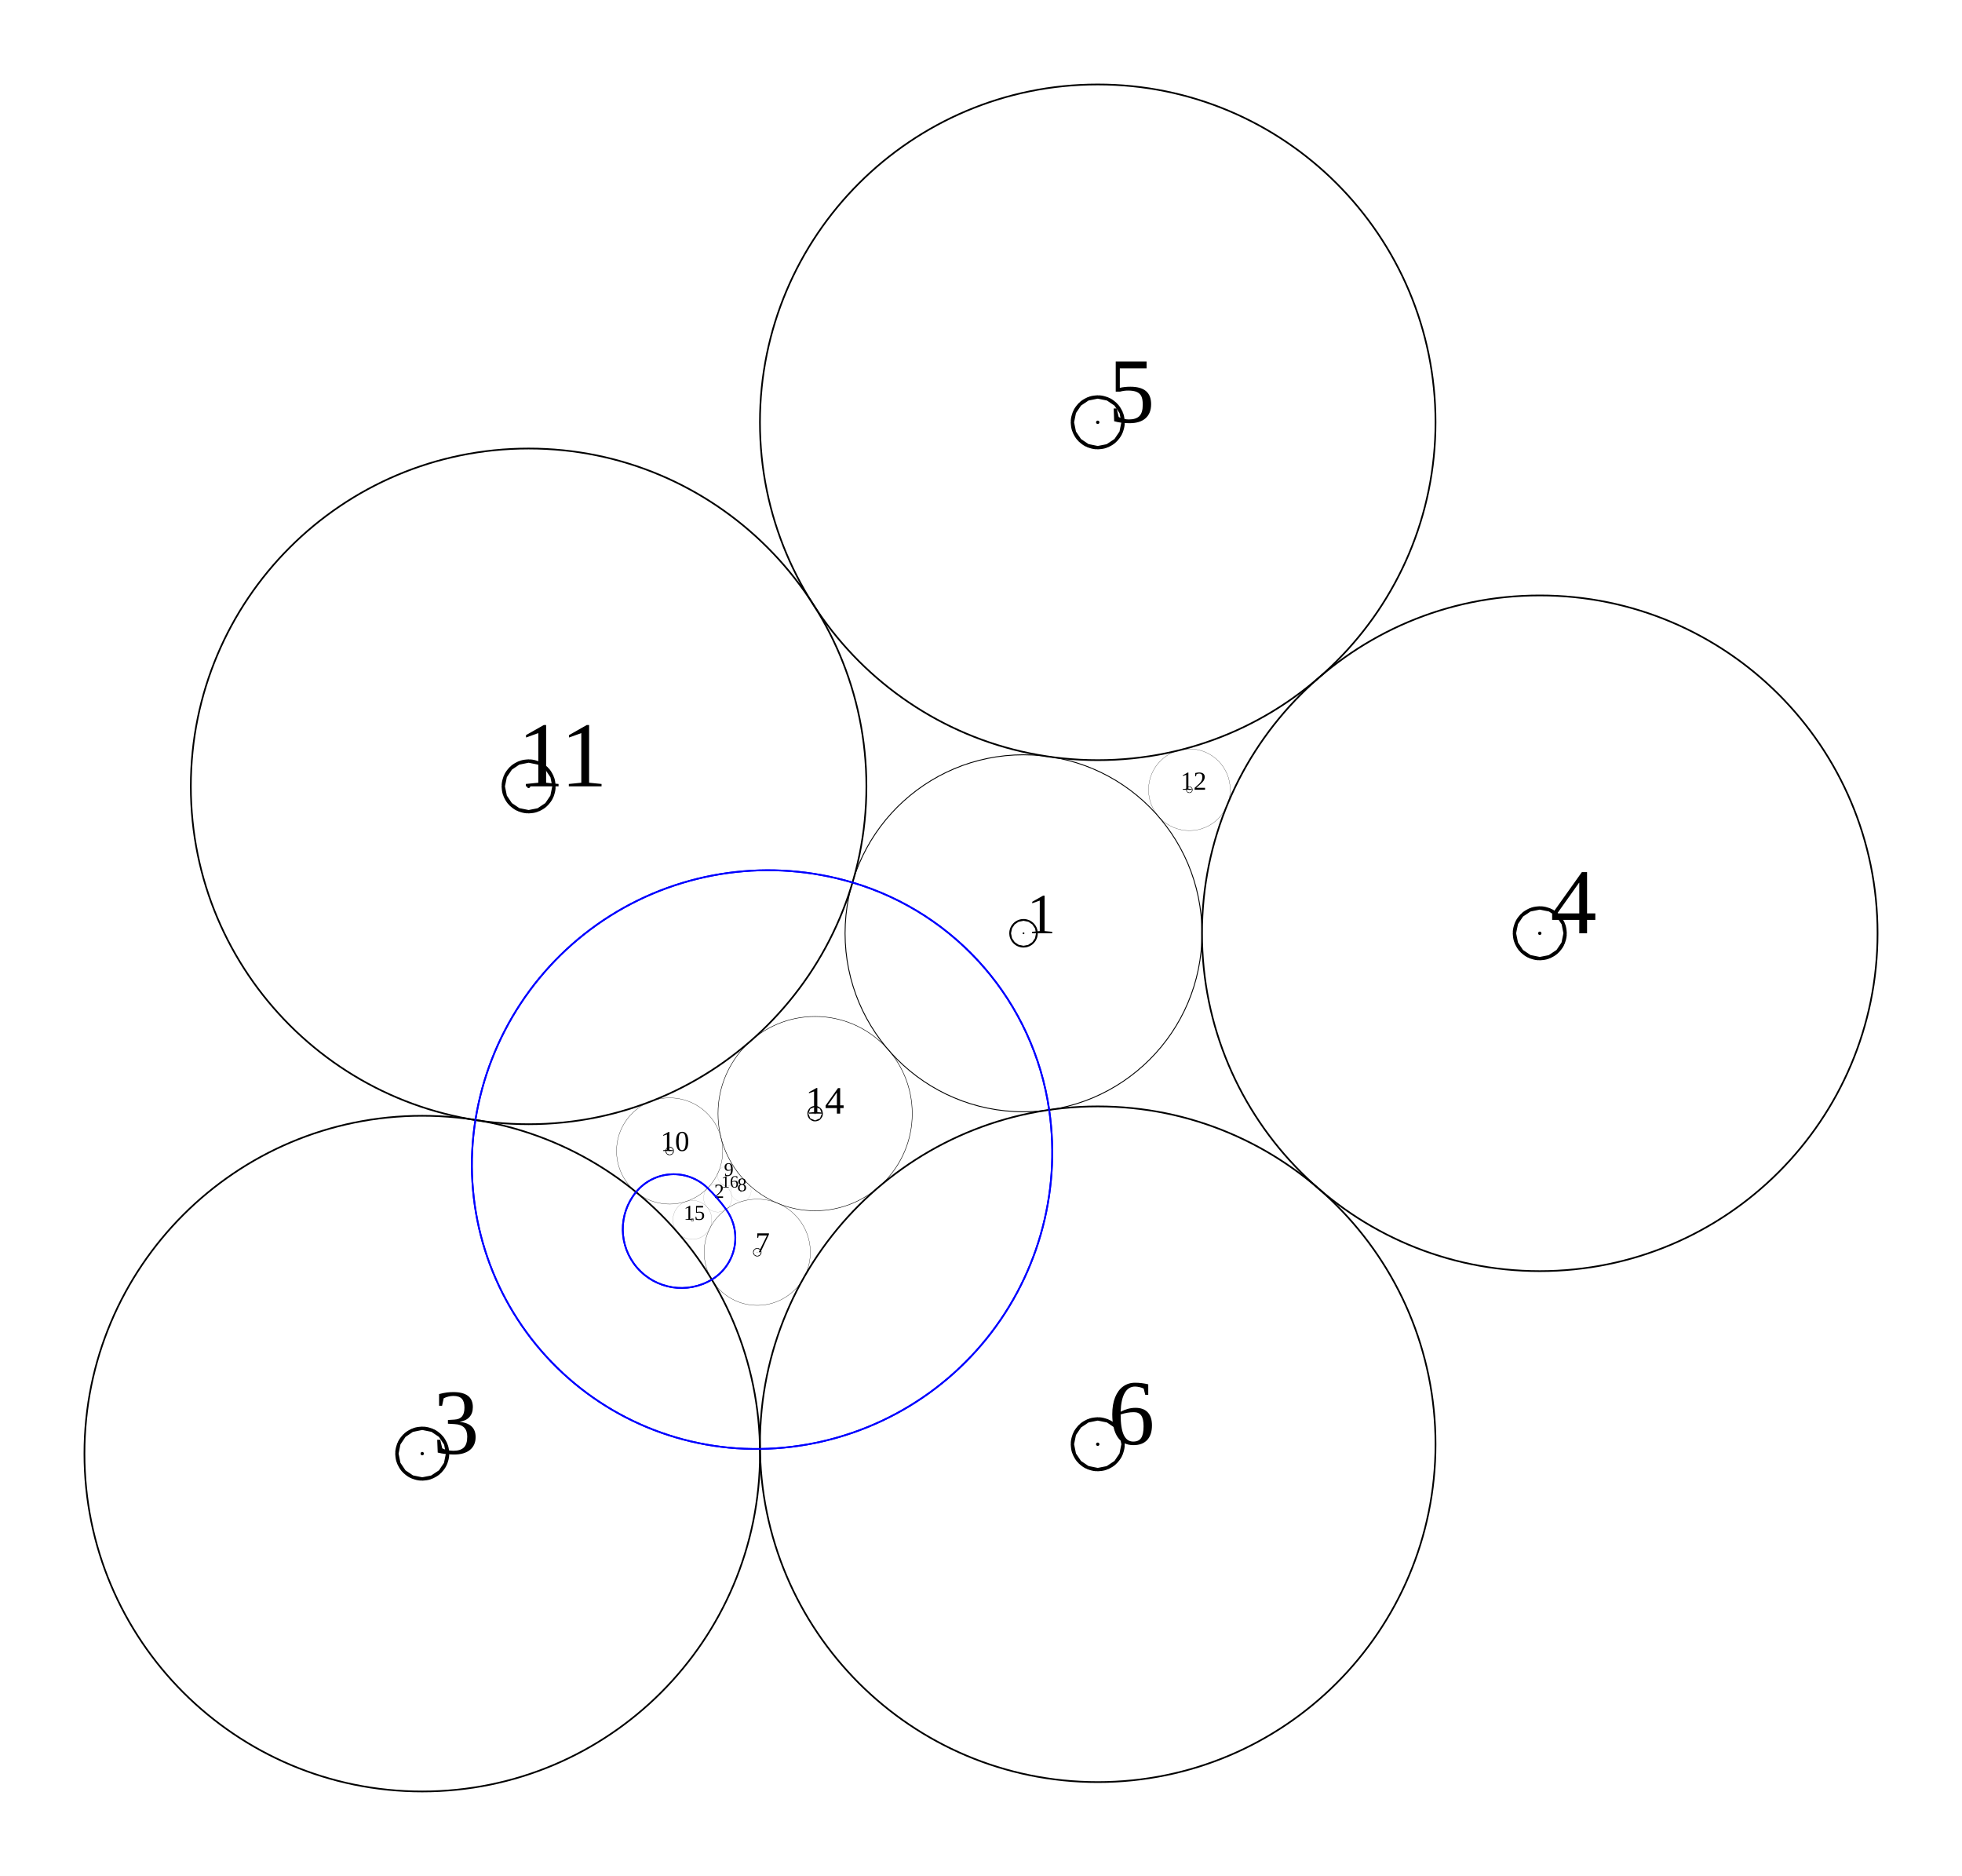
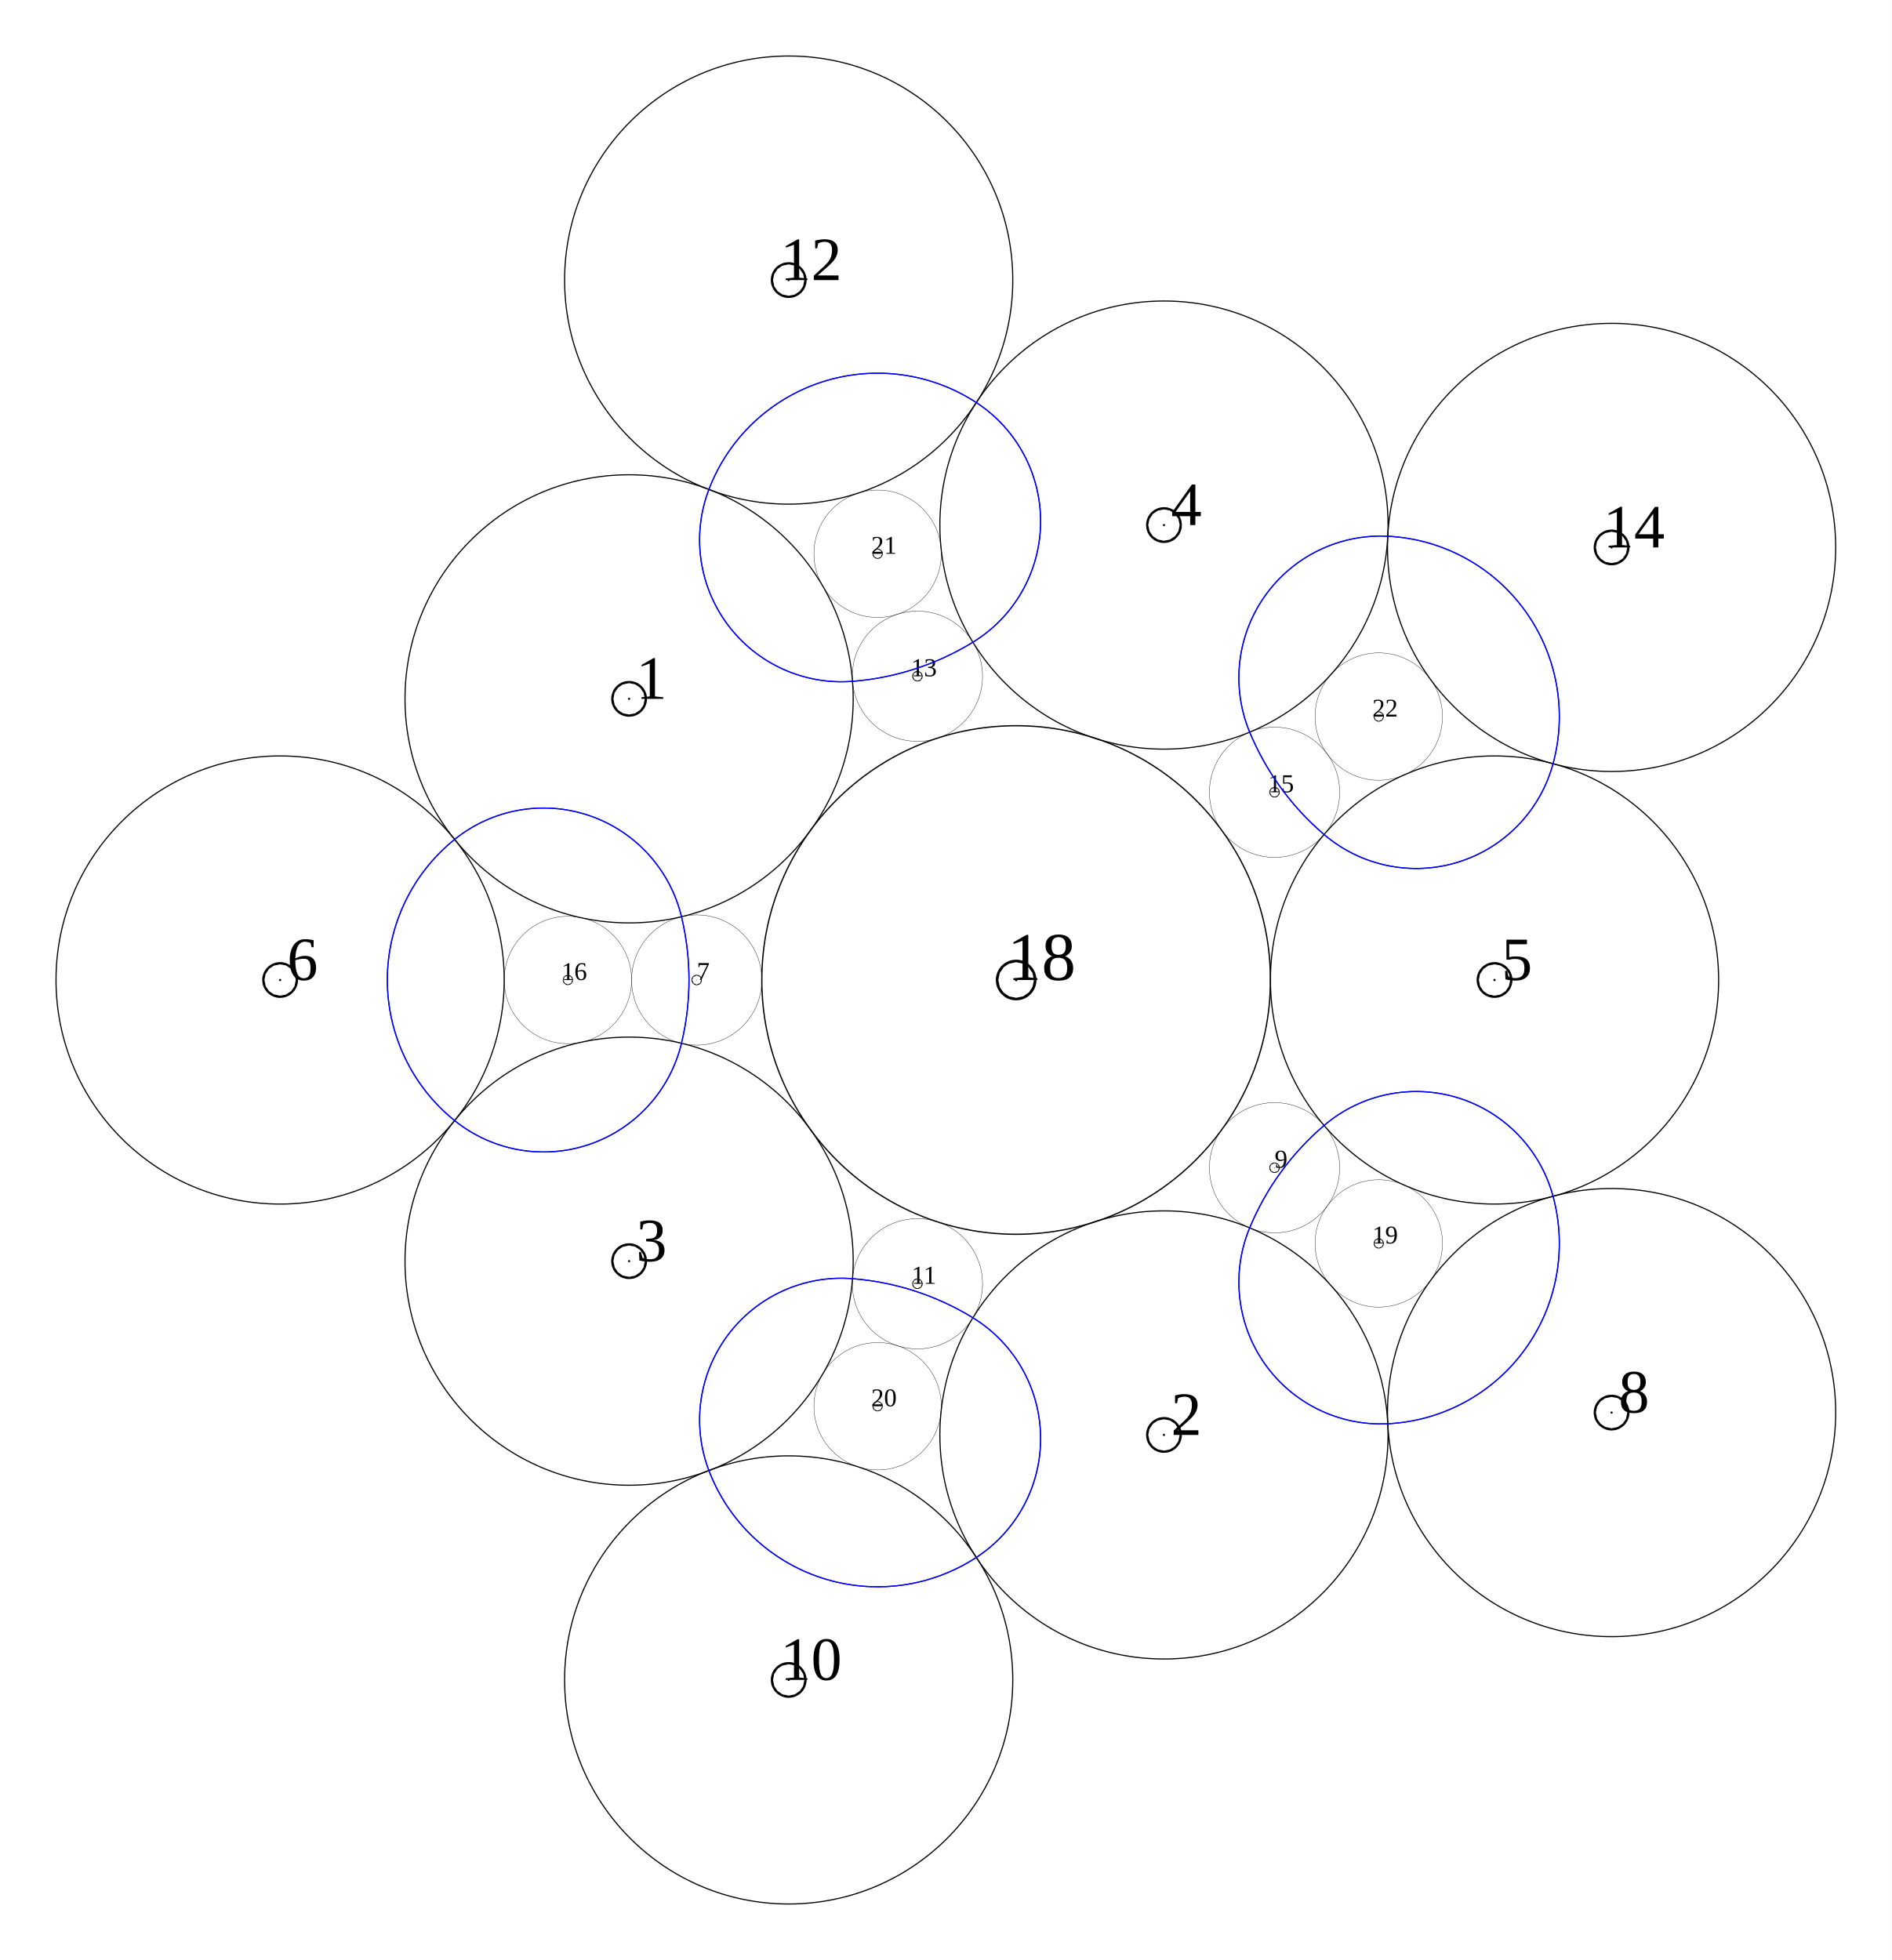
- <svg xmlns="http://www.w3.org/2000/svg" baseProfile="full" height="1110.533" version="1.1" viewBox="0,0,1161.687,1110.533" width="1161.687">
+ <svg xmlns="http://www.w3.org/2000/svg" baseProfile="full" height="1749.499" version="1.1" viewBox="0,0,1688.344,1749.499" width="1688.344">
  <defs />
-   <rect fill="white" height="1110.533" width="1161.687" x="0" y="0" />
-   <circle cx="649.961" cy="250" fill="none" r="200" stroke="black" stroke-width="1" />
-   <circle cx="649.961" cy="250" fill="black" r="1" stroke="black" stroke-width="30" />
-   <text fill="black" font-size="55px" text-anchor="middle" x="669.961" y="250">5</text>
-   <circle cx="911.687" cy="552.49" fill="none" r="200" stroke="black" stroke-width="1" />
-   <circle cx="911.687" cy="552.49" fill="black" r="1" stroke="black" stroke-width="30" />
-   <text fill="black" font-size="55px" text-anchor="middle" x="931.687" y="552.49">4</text>
-   <circle cx="649.961" cy="854.979" fill="none" r="200" stroke="black" stroke-width="1" />
-   <circle cx="649.961" cy="854.979" fill="black" r="1" stroke="black" stroke-width="30" />
-   <text fill="black" font-size="55px" text-anchor="middle" x="669.961" y="854.979">6</text>
-   <circle cx="312.991" cy="465.524" fill="none" r="200" stroke="black" stroke-width="1" />
-   <circle cx="312.991" cy="465.524" fill="black" r="1" stroke="black" stroke-width="30" />
-   <text fill="black" font-size="55px" text-anchor="middle" x="332.991" y="465.524">11</text>
-   <circle cx="250.0" cy="860.533" fill="none" r="200" stroke="black" stroke-width="1" />
-   <circle cx="250.0" cy="860.533" fill="black" r="1" stroke="black" stroke-width="30" />
-   <text fill="black" font-size="55px" text-anchor="middle" x="270.0" y="860.533">3</text>
-   <circle cx="606.022" cy="552.49" fill="none" r="105.664" stroke="black" stroke-width="0.528" />
-   <circle cx="606.022" cy="552.49" fill="black" r="0.528" stroke="black" stroke-width="15.85" />
-   <text fill="black" font-size="33.774px" text-anchor="middle" x="616.589" y="552.49">1</text>
-   <circle cx="424.966" cy="709.146" fill="none" r="8.353" stroke="black" stroke-width="0.042" />
-   <circle cx="424.966" cy="709.146" fill="black" r="0.042" stroke="black" stroke-width="1.253" />
-   <text fill="black" font-size="11.879px" text-anchor="middle" x="425.802" y="709.146">2</text>
-   <circle cx="448.364" cy="741.321" fill="none" r="31.43" stroke="black" stroke-width="0.157" />
-   <circle cx="448.364" cy="741.321" fill="black" r="0.157" stroke="black" stroke-width="4.715" />
-   <text fill="black" font-size="17.072px" text-anchor="middle" x="451.507" y="741.321">7</text>
-   <circle cx="438.748" cy="705.151" fill="none" r="5.996" stroke="black" stroke-width="0.03" />
-   <circle cx="438.748" cy="705.151" fill="black" r="0.03" stroke="black" stroke-width="0.899" />
-   <text fill="black" font-size="11.349px" text-anchor="middle" x="439.347" y="705.151">8</text>
-   <circle cx="430.901" cy="696.082" fill="none" r="5.996" stroke="black" stroke-width="0.03" />
-   <circle cx="430.901" cy="696.082" fill="black" r="0.03" stroke="black" stroke-width="0.899" />
-   <text fill="black" font-size="11.349px" text-anchor="middle" x="431.501" y="696.082">9</text>
-   <circle cx="396.489" cy="681.366" fill="none" r="31.43" stroke="black" stroke-width="0.157" />
-   <circle cx="396.489" cy="681.366" fill="black" r="0.157" stroke="black" stroke-width="4.715" />
-   <text fill="black" font-size="17.072px" text-anchor="middle" x="399.632" y="681.366">10</text>
-   <circle cx="704.221" cy="467.525" fill="none" r="24.19" stroke="black" stroke-width="0.121" />
-   <circle cx="704.221" cy="467.525" fill="black" r="0.121" stroke="black" stroke-width="3.628" />
-   <text fill="black" font-size="15.443px" text-anchor="middle" x="706.64" y="467.525">12</text>
-   <circle cx="482.63" cy="659.253" fill="none" r="57.504" stroke="black" stroke-width="0.288" />
-   <circle cx="482.63" cy="659.253" fill="black" r="0.288" stroke="black" stroke-width="8.626" />
-   <text fill="black" font-size="22.938px" text-anchor="middle" x="488.381" y="659.253">14</text>
-   <circle cx="409.947" cy="722.141" fill="none" r="11.508" stroke="black" stroke-width="0.058" />
-   <circle cx="409.947" cy="722.141" fill="black" r="0.058" stroke="black" stroke-width="1.726" />
-   <text fill="black" font-size="12.589px" text-anchor="middle" x="411.098" y="722.141">15</text>
-   <circle cx="432.059" cy="703.009" fill="none" r="1.027" stroke="black" stroke-width="0.005" />
-   <circle cx="432.059" cy="703.009" fill="black" r="0.005" stroke="black" stroke-width="0.154" />
-   <text fill="black" font-size="10.231px" text-anchor="middle" x="432.162" y="703.009">16</text>
-   <path d="M 421.424,757.511 A 34.771 34.771 0 0,1 376.595 705.699" fill="none" stroke="blue" stroke-width="1" />
-   <path d="M 376.595,705.699 A 28.791 28.791 0 0,1 418.988 703.313" fill="none" stroke="blue" stroke-width="1" />
-   <path d="M 418.988,703.313 A 98.578 98.578 0 0,1 429.879 715.901" fill="none" stroke="blue" stroke-width="1" />
-   <path d="M 429.879,715.901 A 28.791 28.791 0 0,1 421.424 757.511" fill="none" stroke="blue" stroke-width="1" />
-   <path d="M 449.981,857.756 A 168.249 168.249 0 0,1 281.495 663.029" fill="none" stroke="blue" stroke-width="1" />
-   <path d="M 281.495,663.029 A 175.49 175.49 0 0,1 504.725 522.427" fill="none" stroke="blue" stroke-width="1" />
-   <path d="M 504.725,522.427 A 165.205 165.205 0 0,1 621.212 657.056" fill="none" stroke="blue" stroke-width="1" />
-   <path d="M 621.212,657.056 A 175.49 175.49 0 0,1 449.981 857.756" fill="none" stroke="blue" stroke-width="1" />
-   <path d="M 281.495,663.029 A 168.249 168.249 0 0,0 449.981 857.756" fill="none" stroke="blue" stroke-width="1" />
-   <path d="M 449.981,857.756 A 175.49 175.49 0 0,0 621.212 657.056" fill="none" stroke="blue" stroke-width="1" />
-   <path d="M 621.212,657.056 A 165.205 165.205 0 0,0 504.725 522.427" fill="none" stroke="blue" stroke-width="1" />
-   <path d="M 504.725,522.427 A 175.49 175.49 0 0,0 281.495 663.029" fill="none" stroke="blue" stroke-width="1" />
-   <path d="M 376.595,705.699 A 34.771 34.771 0 0,0 421.424 757.511" fill="none" stroke="blue" stroke-width="1" />
-   <path d="M 421.424,757.511 A 28.791 28.791 0 0,0 429.879 715.901" fill="none" stroke="blue" stroke-width="1" />
-   <path d="M 429.879,715.901 A 98.578 98.578 0 0,0 418.988 703.313" fill="none" stroke="blue" stroke-width="1" />
-   <path d="M 418.988,703.313 A 28.791 28.791 0 0,0 376.595 705.699" fill="none" stroke="blue" stroke-width="1" />
+   <rect fill="white" height="1749.499" width="1688.344" x="0" y="0" />
+   <circle cx="703.907" cy="250.0" fill="none" r="200" stroke="black" stroke-width="1" />
+   <circle cx="703.907" cy="250.0" fill="black" r="1" stroke="black" stroke-width="30" />
+   <text fill="black" font-size="55px" text-anchor="middle" x="723.907" y="250.0">12</text>
+   <circle cx="561.472" cy="623.781" fill="none" r="200" stroke="black" stroke-width="1" />
+   <circle cx="561.472" cy="623.781" fill="black" r="1" stroke="black" stroke-width="30" />
+   <text fill="black" font-size="55px" text-anchor="middle" x="581.472" y="623.781">1</text>
+   <circle cx="1438.344" cy="488.633" fill="none" r="200" stroke="black" stroke-width="1" />
+   <circle cx="1438.344" cy="488.633" fill="black" r="1" stroke="black" stroke-width="30" />
+   <text fill="black" font-size="55px" text-anchor="middle" x="1458.344" y="488.633">14</text>
+   <circle cx="1038.842" cy="468.674" fill="none" r="200" stroke="black" stroke-width="1" />
+   <circle cx="1038.842" cy="468.674" fill="black" r="1" stroke="black" stroke-width="30" />
+   <text fill="black" font-size="55px" text-anchor="middle" x="1058.842" y="468.674">4</text>
+   <circle cx="1438.344" cy="1260.866" fill="none" r="200" stroke="black" stroke-width="1" />
+   <circle cx="1438.344" cy="1260.866" fill="black" r="1" stroke="black" stroke-width="30" />
+   <text fill="black" font-size="55px" text-anchor="middle" x="1458.344" y="1260.866">8</text>
+   <circle cx="1333.873" cy="874.749" fill="none" r="200" stroke="black" stroke-width="1" />
+   <circle cx="1333.873" cy="874.749" fill="black" r="1" stroke="black" stroke-width="30" />
+   <text fill="black" font-size="55px" text-anchor="middle" x="1353.873" y="874.749">5</text>
+   <circle cx="703.907" cy="1499.499" fill="none" r="200" stroke="black" stroke-width="1" />
+   <circle cx="703.907" cy="1499.499" fill="black" r="1" stroke="black" stroke-width="30" />
+   <text fill="black" font-size="55px" text-anchor="middle" x="723.907" y="1499.499">10</text>
+   <circle cx="1038.842" cy="1280.824" fill="none" r="200" stroke="black" stroke-width="1" />
+   <circle cx="1038.842" cy="1280.824" fill="black" r="1" stroke="black" stroke-width="30" />
+   <text fill="black" font-size="55px" text-anchor="middle" x="1058.842" y="1280.824">2</text>
+   <circle cx="250.0" cy="874.749" fill="none" r="200" stroke="black" stroke-width="1" />
+   <circle cx="250.0" cy="874.749" fill="black" r="1" stroke="black" stroke-width="30" />
+   <text fill="black" font-size="55px" text-anchor="middle" x="270.0" y="874.749">6</text>
+   <circle cx="561.472" cy="1125.718" fill="none" r="200" stroke="black" stroke-width="1" />
+   <circle cx="561.472" cy="1125.718" fill="black" r="1" stroke="black" stroke-width="30" />
+   <text fill="black" font-size="55px" text-anchor="middle" x="581.472" y="1125.718">3</text>
+   <circle cx="621.809" cy="874.749" fill="none" r="58.119" stroke="black" stroke-width="0.291" />
+   <circle cx="621.809" cy="874.749" fill="black" r="0.291" stroke="black" stroke-width="8.718" />
+   <text fill="black" font-size="23.077px" text-anchor="middle" x="627.62" y="874.749">7</text>
+   <circle cx="1137.544" cy="1042.322" fill="none" r="58.119" stroke="black" stroke-width="0.291" />
+   <circle cx="1137.544" cy="1042.322" fill="black" r="0.291" stroke="black" stroke-width="8.718" />
+   <text fill="black" font-size="23.077px" text-anchor="middle" x="1143.356" y="1042.322">9</text>
+   <circle cx="818.802" cy="1145.888" fill="none" r="58.119" stroke="black" stroke-width="0.291" />
+   <circle cx="818.802" cy="1145.888" fill="black" r="0.291" stroke="black" stroke-width="8.718" />
+   <text fill="black" font-size="23.077px" text-anchor="middle" x="824.614" y="1145.888">11</text>
+   <circle cx="818.802" cy="603.611" fill="none" r="58.119" stroke="black" stroke-width="0.291" />
+   <circle cx="818.802" cy="603.611" fill="black" r="0.291" stroke="black" stroke-width="8.718" />
+   <text fill="black" font-size="23.077px" text-anchor="middle" x="824.614" y="603.611">13</text>
+   <circle cx="1137.544" cy="707.177" fill="none" r="58.119" stroke="black" stroke-width="0.291" />
+   <circle cx="1137.544" cy="707.177" fill="black" r="0.291" stroke="black" stroke-width="8.718" />
+   <text fill="black" font-size="23.077px" text-anchor="middle" x="1143.356" y="707.177">15</text>
+   <circle cx="506.845" cy="874.749" fill="none" r="56.845" stroke="black" stroke-width="0.284" />
+   <circle cx="506.845" cy="874.749" fill="black" r="0.284" stroke="black" stroke-width="8.527" />
+   <text fill="black" font-size="22.79px" text-anchor="middle" x="512.529" y="874.749">16</text>
+   <circle cx="906.9" cy="874.749" fill="none" r="226.973" stroke="black" stroke-width="1.135" />
+   <circle cx="906.9" cy="874.749" fill="black" r="1.135" stroke="black" stroke-width="34.046" />
+   <text fill="black" font-size="61.069px" text-anchor="middle" x="929.598" y="874.749">18</text>
+   <circle cx="1230.552" cy="1109.896" fill="none" r="56.845" stroke="black" stroke-width="0.284" />
+   <circle cx="1230.552" cy="1109.896" fill="black" r="0.284" stroke="black" stroke-width="8.527" />
+   <text fill="black" font-size="22.79px" text-anchor="middle" x="1236.237" y="1109.896">19</text>
+   <circle cx="783.276" cy="1255.225" fill="none" r="56.845" stroke="black" stroke-width="0.284" />
+   <circle cx="783.276" cy="1255.225" fill="black" r="0.284" stroke="black" stroke-width="8.527" />
+   <text fill="black" font-size="22.79px" text-anchor="middle" x="788.961" y="1255.225">20</text>
+   <circle cx="783.276" cy="494.274" fill="none" r="56.845" stroke="black" stroke-width="0.284" />
+   <circle cx="783.276" cy="494.274" fill="black" r="0.284" stroke="black" stroke-width="8.527" />
+   <text fill="black" font-size="22.79px" text-anchor="middle" x="788.961" y="494.274">21</text>
+   <circle cx="1230.552" cy="639.603" fill="none" r="56.845" stroke="black" stroke-width="0.284" />
+   <circle cx="1230.552" cy="639.603" fill="black" r="0.284" stroke="black" stroke-width="8.527" />
+   <text fill="black" font-size="22.79px" text-anchor="middle" x="1236.237" y="639.603">22</text>
+   <path d="M 405.736,1000.233 A 126.577 126.577 0 0,0 608.223 931.258" fill="none" stroke="blue" stroke-width="1" />
+   <path d="M 608.223,931.258 A 241.746 241.746 0 0,0 608.223 818.24" fill="none" stroke="blue" stroke-width="1" />
+   <path d="M 608.223,818.24 A 126.577 126.577 0 0,0 405.736 749.265" fill="none" stroke="blue" stroke-width="1" />
+   <path d="M 405.736,749.265 A 161.15 161.15 0 0,0 405.736 1000.233" fill="none" stroke="blue" stroke-width="1" />
+   <path d="M 760.861,608.153 A 126.577 126.577 0 0,1 632.69 436.891" fill="none" stroke="blue" stroke-width="1" />
+   <path d="M 632.69,436.891 A 161.15 161.15 0 0,1 871.375 359.337" fill="none" stroke="blue" stroke-width="1" />
+   <path d="M 871.375,359.337 A 126.577 126.577 0 0,1 868.347 573.228" fill="none" stroke="blue" stroke-width="1" />
+   <path d="M 868.347,573.228 A 241.746 241.746 0 0,1 760.861 608.153" fill="none" stroke="blue" stroke-width="1" />
+   <path d="M 632.69,436.891 A 126.577 126.577 0 0,0 760.861 608.153" fill="none" stroke="blue" stroke-width="1" />
+   <path d="M 760.861,608.153 A 241.746 241.746 0 0,0 868.347 573.228" fill="none" stroke="blue" stroke-width="1" />
+   <path d="M 868.347,573.228 A 126.577 126.577 0 0,0 871.375 359.337" fill="none" stroke="blue" stroke-width="1" />
+   <path d="M 871.375,359.337 A 161.15 161.15 0 0,0 632.69 436.891" fill="none" stroke="blue" stroke-width="1" />
+   <path d="M 1115.32,653.474 A 126.577 126.577 0 0,1 1238.593 478.654" fill="none" stroke="blue" stroke-width="1" />
+   <path d="M 1238.593,478.654 A 161.15 161.15 0 0,1 1386.108 681.691" fill="none" stroke="blue" stroke-width="1" />
+   <path d="M 1386.108,681.691 A 126.577 126.577 0 0,1 1181.751 744.908" fill="none" stroke="blue" stroke-width="1" />
+   <path d="M 1181.751,744.908 A 241.746 241.746 0 0,1 1115.32 653.474" fill="none" stroke="blue" stroke-width="1" />
+   <path d="M 1181.751,1004.591 A 126.577 126.577 0 0,1 1386.108 1067.808" fill="none" stroke="blue" stroke-width="1" />
+   <path d="M 1386.108,1067.808 A 161.15 161.15 0 0,1 1238.593 1270.845" fill="none" stroke="blue" stroke-width="1" />
+   <path d="M 1238.593,1270.845 A 126.577 126.577 0 0,1 1115.32 1096.024" fill="none" stroke="blue" stroke-width="1" />
+   <path d="M 1115.32,1096.024 A 241.746 241.746 0 0,1 1181.751 1004.591" fill="none" stroke="blue" stroke-width="1" />
+   <path d="M 1238.593,478.654 A 126.577 126.577 0 0,0 1115.32 653.474" fill="none" stroke="blue" stroke-width="1" />
+   <path d="M 1115.32,653.474 A 241.746 241.746 0 0,0 1181.751 744.908" fill="none" stroke="blue" stroke-width="1" />
+   <path d="M 1181.751,744.908 A 126.577 126.577 0 0,0 1386.108 681.691" fill="none" stroke="blue" stroke-width="1" />
+   <path d="M 1386.108,681.691 A 161.15 161.15 0 0,0 1238.593 478.654" fill="none" stroke="blue" stroke-width="1" />
+   <path d="M 1386.108,1067.808 A 126.577 126.577 0 0,0 1181.751 1004.591" fill="none" stroke="blue" stroke-width="1" />
+   <path d="M 1181.751,1004.591 A 241.746 241.746 0 0,0 1115.32 1096.024" fill="none" stroke="blue" stroke-width="1" />
+   <path d="M 1115.32,1096.024 A 126.577 126.577 0 0,0 1238.593 1270.845" fill="none" stroke="blue" stroke-width="1" />
+   <path d="M 1238.593,1270.845 A 161.15 161.15 0 0,0 1386.108 1067.808" fill="none" stroke="blue" stroke-width="1" />
+   <path d="M 608.223,931.258 A 126.577 126.577 0 0,1 405.736 1000.233" fill="none" stroke="blue" stroke-width="1" />
+   <path d="M 405.736,1000.233 A 161.15 161.15 0 0,1 405.736 749.265" fill="none" stroke="blue" stroke-width="1" />
+   <path d="M 405.736,749.265 A 126.577 126.577 0 0,1 608.223 818.24" fill="none" stroke="blue" stroke-width="1" />
+   <path d="M 608.223,818.24 A 241.746 241.746 0 0,1 608.223 931.258" fill="none" stroke="blue" stroke-width="1" />
+   <path d="M 871.375,1390.162 A 126.577 126.577 0 0,0 868.347 1176.271" fill="none" stroke="blue" stroke-width="1" />
+   <path d="M 868.347,1176.271 A 241.746 241.746 0 0,0 760.861 1141.346" fill="none" stroke="blue" stroke-width="1" />
+   <path d="M 760.861,1141.346 A 126.577 126.577 0 0,0 632.69 1312.608" fill="none" stroke="blue" stroke-width="1" />
+   <path d="M 632.69,1312.608 A 161.15 161.15 0 0,0 871.375 1390.162" fill="none" stroke="blue" stroke-width="1" />
+   <path d="M 868.347,1176.271 A 126.577 126.577 0 0,1 871.375 1390.162" fill="none" stroke="blue" stroke-width="1" />
+   <path d="M 871.375,1390.162 A 161.15 161.15 0 0,1 632.69 1312.608" fill="none" stroke="blue" stroke-width="1" />
+   <path d="M 632.69,1312.608 A 126.577 126.577 0 0,1 760.861 1141.346" fill="none" stroke="blue" stroke-width="1" />
+   <path d="M 760.861,1141.346 A 241.746 241.746 0 0,1 868.347 1176.271" fill="none" stroke="blue" stroke-width="1" />
</svg>
